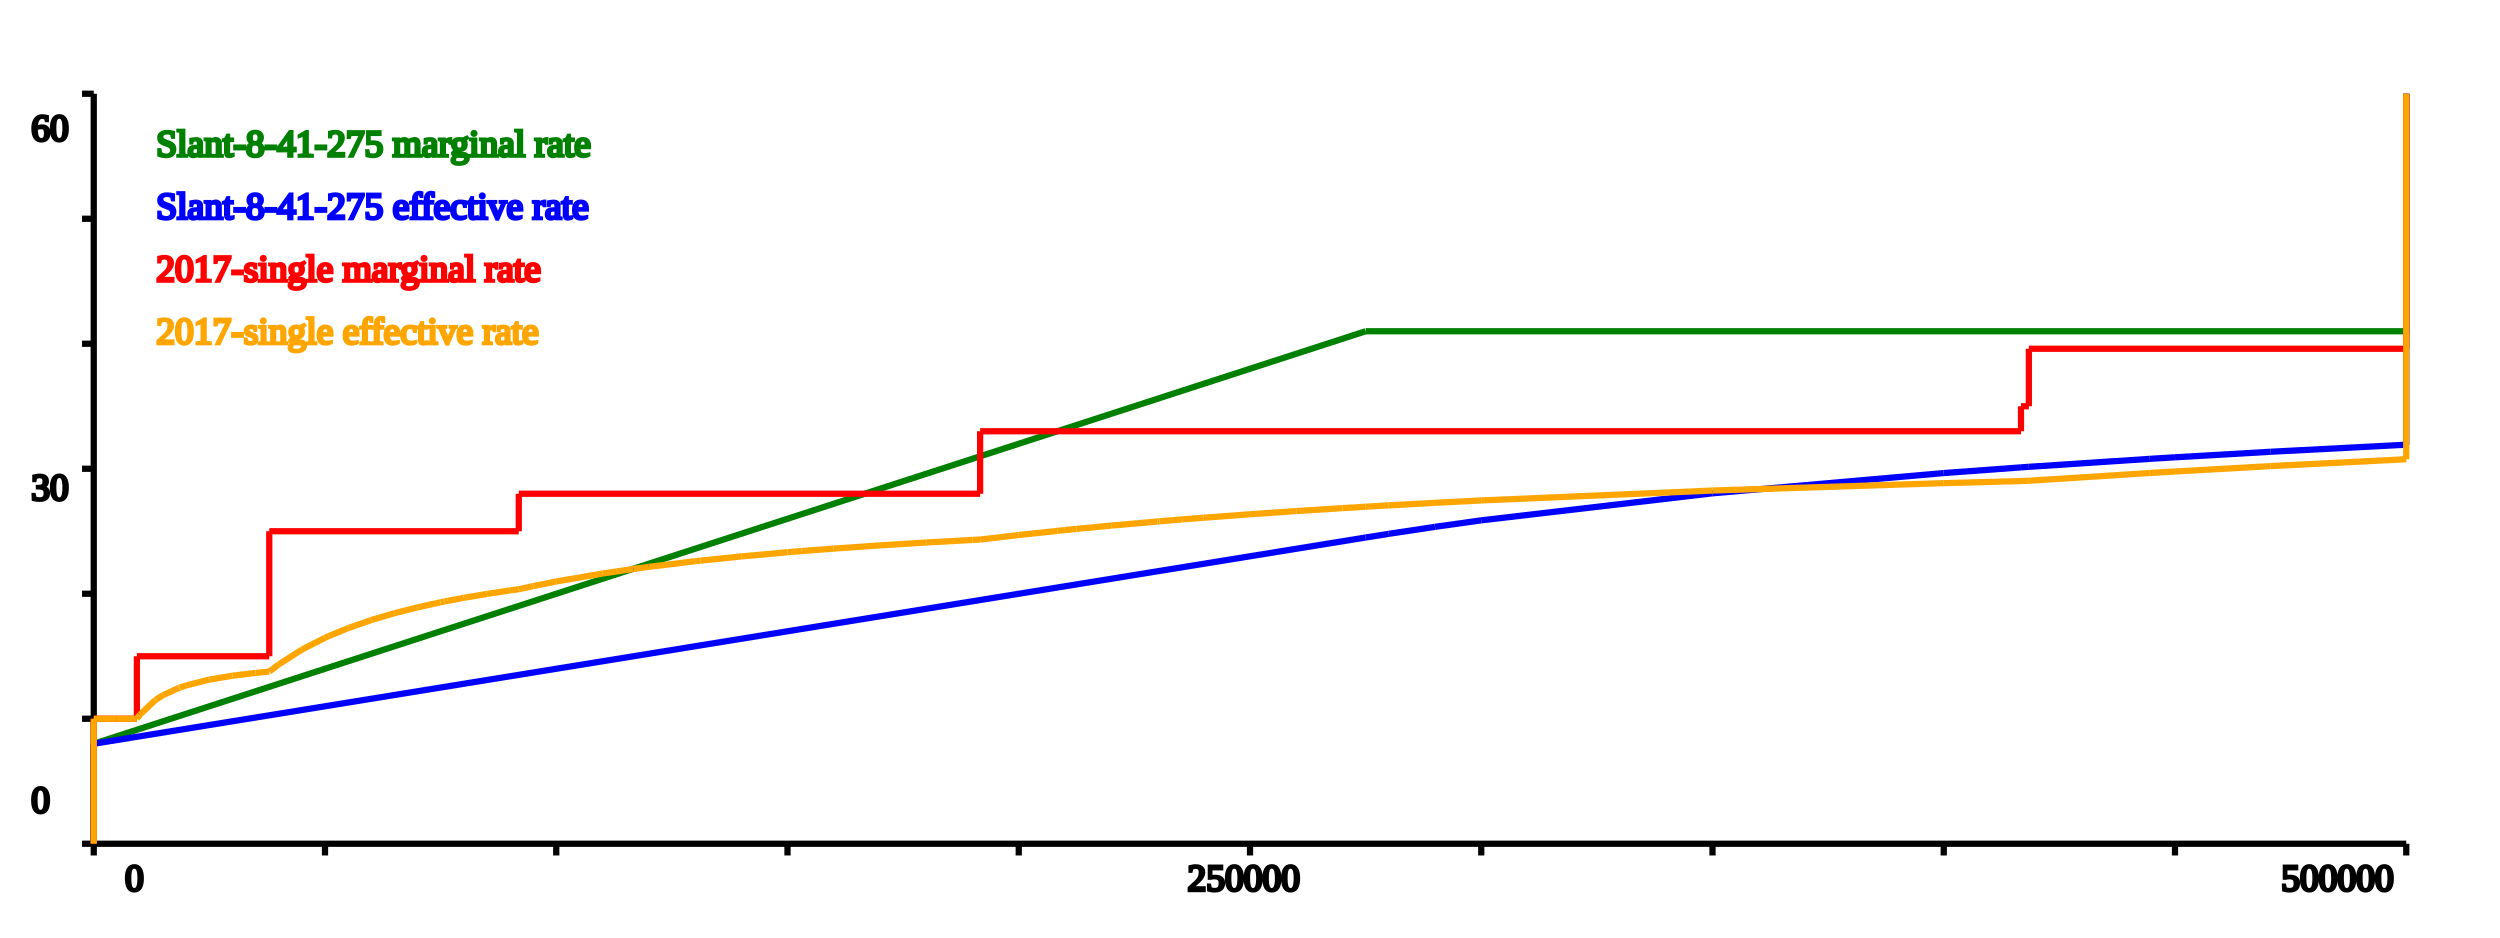
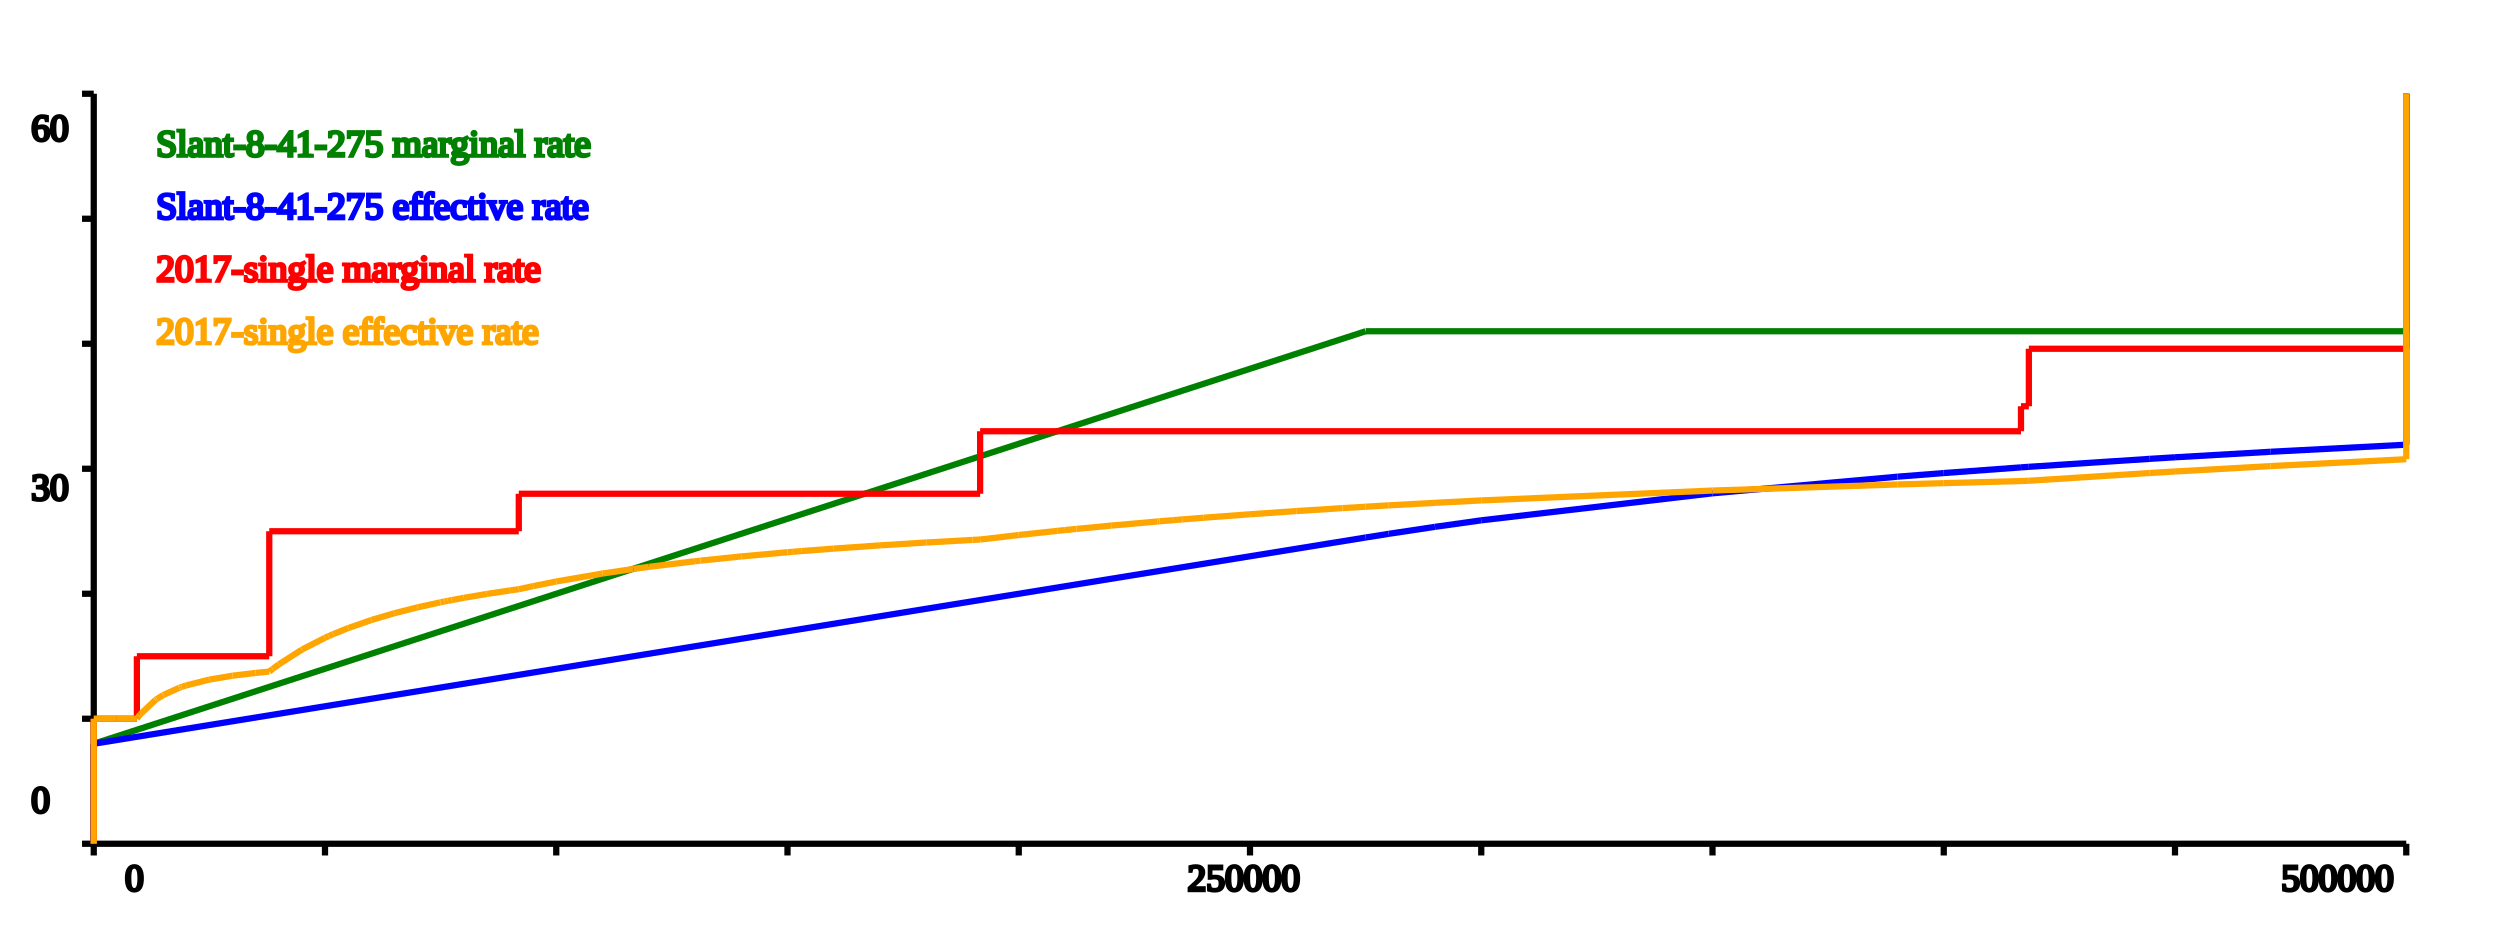
<svg xmlns="http://www.w3.org/2000/svg" height="300" width="800">
-   <g id="n9735605">
-     <g id="axis7232382" />
-     <g id="axisn2566753">
+   <g id="n4329508">
+     <g id="axis8202741" />
+     <g id="axisn8411860">
      <line style="stroke: black; stroke-width: 2" x1="30" x2="770" y1="270" y2="270" />
      <line style="stroke: black; stroke-width: 2" x1="30" x2="30" y1="30" y2="270" />
      <line style="stroke: black; stroke-width: 2" x1="30" x2="30" y1="270" y2="273.75" />
      <text transform="rotate(90,30,277.5)" x="30" y="277.5" />
      <text transform="rotate(90,29.99926,277.5)" x="29.999" y="277.5" />
      <line style="stroke: black; stroke-width: 2" x1="104" x2="104" y1="270" y2="273.75" />
      <text transform="rotate(90,104,277.5)" x="104" y="277.5" />
      <text transform="rotate(90,103.9993,277.5)" x="103.999" y="277.5" />
      <line style="stroke: black; stroke-width: 2" x1="178" x2="178" y1="270" y2="273.75" />
      <text transform="rotate(90,178,277.5)" x="178" y="277.5" />
      <text transform="rotate(90,177.9993,277.5)" x="177.999" y="277.5" />
      <line style="stroke: black; stroke-width: 2" x1="252" x2="252" y1="270" y2="273.75" />
      <text transform="rotate(90,252,277.5)" x="252" y="277.5" />
      <text transform="rotate(90,251.9993,277.5)" x="251.999" y="277.5" />
      <line style="stroke: black; stroke-width: 2" x1="326" x2="326" y1="270" y2="273.75" />
      <text transform="rotate(90,326,277.5)" x="326" y="277.5" />
      <text transform="rotate(90,325.9993,277.5)" x="325.999" y="277.5" />
      <line style="stroke: black; stroke-width: 2" x1="400" x2="400" y1="270" y2="273.75" />
      <text transform="rotate(90,400,277.5)" x="400" y="277.5" />
      <text transform="rotate(90,399.9993,277.5)" x="399.999" y="277.5" />
      <line style="stroke: black; stroke-width: 2" x1="474" x2="474" y1="270" y2="273.75" />
      <text transform="rotate(90,474,277.5)" x="474" y="277.5" />
      <text transform="rotate(90,473.9993,277.5)" x="473.999" y="277.5" />
      <line style="stroke: black; stroke-width: 2" x1="548" x2="548" y1="270" y2="273.75" />
      <text transform="rotate(90,548,277.5)" x="548" y="277.5" />
      <text transform="rotate(90,547.9993,277.5)" x="547.999" y="277.5" />
      <line style="stroke: black; stroke-width: 2" x1="622" x2="622" y1="270" y2="273.75" />
      <text transform="rotate(90,622,277.5)" x="622" y="277.5" />
      <text transform="rotate(90,621.9993,277.5)" x="621.999" y="277.5" />
      <line style="stroke: black; stroke-width: 2" x1="696" x2="696" y1="270" y2="273.75" />
      <text transform="rotate(90,696,277.5)" x="696" y="277.5" />
      <text transform="rotate(90,695.9993,277.5)" x="695.999" y="277.5" />
      <line style="stroke: black; stroke-width: 2" x1="770" x2="770" y1="270" y2="273.75" />
      <text transform="rotate(90,770,277.5)" x="770" y="277.5" />
      <text transform="rotate(90,769.9993,277.5)" x="769.999" y="277.5" />
      <line style="stroke: black; stroke-width: 2" x1="30" x2="26.25" y1="270" y2="270" />
      <text x="0" y="270" />
      <text x="29.999" y="270" />
      <line style="stroke: black; stroke-width: 2" x1="30" x2="26.25" y1="230" y2="230" />
      <text x="0" y="230" />
      <text x="30.014" y="230" />
      <line style="stroke: black; stroke-width: 2" x1="30" x2="26.25" y1="190" y2="190" />
      <text x="0" y="190" />
      <text x="30.029" y="190" />
      <line style="stroke: black; stroke-width: 2" x1="30" x2="26.25" y1="150" y2="150" />
      <text x="0" y="150" />
      <text x="30.044" y="150" />
      <line style="stroke: black; stroke-width: 2" x1="30" x2="26.25" y1="110" y2="110" />
      <text x="0" y="110" />
      <text x="30.058" y="110" />
      <line style="stroke: black; stroke-width: 2" x1="30" x2="26.25" y1="70" y2="70" />
      <text x="0" y="70" />
      <text x="30.073" y="70" />
      <line style="stroke: black; stroke-width: 2" x1="30" x2="26.25" y1="30" y2="30" />
      <text x="0" y="30" />
      <text x="30.088" y="30" />
    </g>
  </g>
  <text fill="black" stroke="black" x="40" y="285">0</text>
  <text fill="black" stroke="black" x="380" y="285">250000</text>
  <text fill="black" stroke="black" x="730" y="285">500000</text>
  <text fill="black" stroke="black" x="10" y="260">0</text>
  <text fill="black" stroke="black" x="10" y="160">30</text>
  <text fill="black" stroke="black" x="10" y="45">60</text>
-   <g id="n5861027">
-     <g id="line0179678" />
-     <g id="linen3895992">
+   <g id="n1687828">
+     <g id="line4432385" />
+     <g id="linen3721841">
      <line style="fill: green; stroke: green; stroke-width: 2" x1="30" x2="30" y1="270" y2="238" />
      <line style="fill: green; stroke: green; stroke-width: 2" x1="30" x2="437" y1="238" y2="106" />
      <line style="fill: green; stroke: green; stroke-width: 2" x1="437" x2="770" y1="106" y2="106" />
      <line style="fill: green; stroke: green; stroke-width: 2" x1="770" x2="770" y1="106" y2="30" />
    </g>
  </g>
  <text fill="green" stroke="green" x="50" y="50">Slant-8-41-275 marginal rate</text>
-   <g id="n6020812">
-     <g id="line3405099" />
-     <g id="linen7183627">
+   <g id="n6472603">
+     <g id="line8108629" />
+     <g id="linen9251465">
      <line style="fill: blue; stroke: blue; stroke-width: 2" x1="30" x2="30" y1="270" y2="238" />
      <line style="fill: blue; stroke: blue; stroke-width: 2" x1="30" x2="437" y1="238" y2="172" />
      <line style="fill: blue; stroke: blue; stroke-width: 2" x1="437" x2="444.4" y1="172" y2="170.821" />
      <line style="fill: blue; stroke: blue; stroke-width: 2" x1="444.4" x2="459.2" y1="170.821" y2="168.586" />
      <line style="fill: blue; stroke: blue; stroke-width: 2" x1="459.2" x2="474" y1="168.586" y2="166.5" />
      <line style="fill: blue; stroke: blue; stroke-width: 2" x1="474" x2="548" y1="166.5" y2="157.857" />
-       <line style="fill: blue; stroke: blue; stroke-width: 2" x1="548" x2="622" y1="157.857" y2="151.375" />
+       <line style="fill: blue; stroke: blue; stroke-width: 2" x1="548" x2="607.2" y1="157.857" y2="152.538" />
+       <line style="fill: blue; stroke: blue; stroke-width: 2" x1="607.2" x2="622" y1="152.538" y2="151.375" />
      <line style="fill: blue; stroke: blue; stroke-width: 2" x1="622" x2="646.716" y1="151.375" y2="149.557" />
      <line style="fill: blue; stroke: blue; stroke-width: 2" x1="646.716" x2="649.232" y1="149.557" y2="149.38" />
      <line style="fill: blue; stroke: blue; stroke-width: 2" x1="649.232" x2="687.934" y1="149.38" y2="146.828" />
      <line style="fill: blue; stroke: blue; stroke-width: 2" x1="687.934" x2="696" y1="146.828" y2="146.333" />
      <line style="fill: blue; stroke: blue; stroke-width: 2" x1="696" x2="726.636" y1="146.333" y2="144.56" />
      <line style="fill: blue; stroke: blue; stroke-width: 2" x1="726.636" x2="770" y1="144.56" y2="142.3" />
      <line style="fill: blue; stroke: blue; stroke-width: 2" x1="770" x2="770" y1="142.3" y2="30" />
    </g>
  </g>
  <text fill="blue" stroke="blue" x="50" y="70">Slant-8-41-275 effective rate</text>
-   <g id="n0199328">
-     <g id="line7639043" />
-     <g id="linen9930015">
+   <g id="n5805236">
+     <g id="line6986987" />
+     <g id="linen9836394">
      <line style="fill: red; stroke: red; stroke-width: 2" x1="30" x2="30" y1="270" y2="230" />
      <line style="fill: red; stroke: red; stroke-width: 2" x1="30" x2="43.801" y1="230" y2="230" />
      <line style="fill: red; stroke: red; stroke-width: 2" x1="43.801" x2="43.801" y1="230" y2="210" />
      <line style="fill: red; stroke: red; stroke-width: 2" x1="43.801" x2="86.166" y1="210" y2="210" />
      <line style="fill: red; stroke: red; stroke-width: 2" x1="86.166" x2="86.166" y1="210" y2="170" />
      <line style="fill: red; stroke: red; stroke-width: 2" x1="86.166" x2="166.012" y1="170" y2="170" />
      <line style="fill: red; stroke: red; stroke-width: 2" x1="166.012" x2="166.012" y1="170" y2="158" />
      <line style="fill: red; stroke: red; stroke-width: 2" x1="166.012" x2="313.642" y1="158" y2="158" />
      <line style="fill: red; stroke: red; stroke-width: 2" x1="313.642" x2="313.642" y1="158" y2="138" />
      <line style="fill: red; stroke: red; stroke-width: 2" x1="313.642" x2="646.716" y1="138" y2="138" />
      <line style="fill: red; stroke: red; stroke-width: 2" x1="646.716" x2="646.716" y1="138" y2="130" />
      <line style="fill: red; stroke: red; stroke-width: 2" x1="646.716" x2="649.232" y1="130" y2="130" />
      <line style="fill: red; stroke: red; stroke-width: 2" x1="649.232" x2="649.232" y1="130" y2="111.6" />
      <line style="fill: red; stroke: red; stroke-width: 2" x1="649.232" x2="770" y1="111.6" y2="111.6" />
      <line style="fill: red; stroke: red; stroke-width: 2" x1="770" x2="770" y1="111.6" y2="30" />
    </g>
  </g>
  <text fill="red" stroke="red" x="50" y="90">2017-single marginal rate</text>
-   <g id="n8098584">
-     <g id="line3039085" />
-     <g id="linen5861500">
+   <g id="n5573899">
+     <g id="line6737205" />
+     <g id="linen0194917">
      <line style="fill: orange; stroke: orange; stroke-width: 2" x1="30" x2="30" y1="270" y2="230" />
      <line style="fill: orange; stroke: orange; stroke-width: 2" x1="30" x2="37.4" y1="230" y2="230" />
      <line style="fill: orange; stroke: orange; stroke-width: 2" x1="37.4" x2="43.801" y1="230" y2="230" />
-       <line style="fill: orange; stroke: orange; stroke-width: 2" x1="43.801" x2="44.8" y1="230" y2="228.65" />
+       <line style="fill: orange; stroke: orange; stroke-width: 2" x1="43.801" x2="44.097" y1="230" y2="229.58" />
+       <line style="fill: orange; stroke: orange; stroke-width: 2" x1="44.097" x2="44.8" y1="229.58" y2="228.65" />
      <line style="fill: orange; stroke: orange; stroke-width: 2" x1="44.8" x2="49.758" y1="228.65" y2="223.97" />
-       <line style="fill: orange; stroke: orange; stroke-width: 2" x1="49.758" x2="52.2" y1="223.97" y2="222.433" />
+       <line style="fill: orange; stroke: orange; stroke-width: 2" x1="49.758" x2="50.128" y1="223.97" y2="223.713" />
+       <line style="fill: orange; stroke: orange; stroke-width: 2" x1="50.128" x2="52.2" y1="223.713" y2="222.433" />
      <line style="fill: orange; stroke: orange; stroke-width: 2" x1="52.2" x2="57.306" y1="222.433" y2="220.108" />
      <line style="fill: orange; stroke: orange; stroke-width: 2" x1="57.306" x2="57.602" y1="220.108" y2="220" />
-       <line style="fill: orange; stroke: orange; stroke-width: 2" x1="57.602" x2="59.6" y1="220" y2="219.325" />
+       <line style="fill: orange; stroke: orange; stroke-width: 2" x1="57.602" x2="58.194" y1="220" y2="219.79" />
+       <line style="fill: orange; stroke: orange; stroke-width: 2" x1="58.194" x2="59.6" y1="219.79" y2="219.325" />
      <line style="fill: orange; stroke: orange; stroke-width: 2" x1="59.6" x2="67" y1="219.325" y2="217.46" />
      <line style="fill: orange; stroke: orange; stroke-width: 2" x1="67" x2="74.4" y1="217.46" y2="216.217" />
      <line style="fill: orange; stroke: orange; stroke-width: 2" x1="74.4" x2="81.8" y1="216.217" y2="215.329" />
      <line style="fill: orange; stroke: orange; stroke-width: 2" x1="81.8" x2="86.166" y1="215.329" y2="214.914" />
-       <line style="fill: orange; stroke: orange; stroke-width: 2" x1="86.166" x2="89.2" y1="214.914" y2="212.613" />
+       <line style="fill: orange; stroke: orange; stroke-width: 2" x1="86.166" x2="87.276" y1="214.914" y2="214.044" />
+       <line style="fill: orange; stroke: orange; stroke-width: 2" x1="87.276" x2="89.2" y1="214.044" y2="212.613" />
      <line style="fill: orange; stroke: orange; stroke-width: 2" x1="89.2" x2="96.6" y1="212.613" y2="207.878" />
      <line style="fill: orange; stroke: orange; stroke-width: 2" x1="96.6" x2="104" y1="207.878" y2="204.09" />
      <line style="fill: orange; stroke: orange; stroke-width: 2" x1="104" x2="105.184" y1="204.09" y2="203.553" />
-       <line style="fill: orange; stroke: orange; stroke-width: 2" x1="105.184" x2="111.4" y1="203.553" y2="200.991" />
+       <line style="fill: orange; stroke: orange; stroke-width: 2" x1="105.184" x2="106.664" y1="203.553" y2="202.905" />
+       <line style="fill: orange; stroke: orange; stroke-width: 2" x1="106.664" x2="111.4" y1="202.905" y2="200.991" />
      <line style="fill: orange; stroke: orange; stroke-width: 2" x1="111.4" x2="118.8" y1="200.991" y2="198.408" />
      <line style="fill: orange; stroke: orange; stroke-width: 2" x1="118.8" x2="126.2" y1="198.408" y2="196.223" />
      <line style="fill: orange; stroke: orange; stroke-width: 2" x1="126.2" x2="133.6" y1="196.223" y2="194.35" />
      <line style="fill: orange; stroke: orange; stroke-width: 2" x1="133.6" x2="140.852" y1="194.35" y2="192.757" />
      <line style="fill: orange; stroke: orange; stroke-width: 2" x1="140.852" x2="141" y1="192.757" y2="192.727" />
      <line style="fill: orange; stroke: orange; stroke-width: 2" x1="141" x2="142.332" y1="192.727" y2="192.457" />
      <line style="fill: orange; stroke: orange; stroke-width: 2" x1="142.332" x2="143.294" y1="192.457" y2="192.266" />
-       <line style="fill: orange; stroke: orange; stroke-width: 2" x1="143.294" x2="148.4" y1="192.266" y2="191.306" />
+       <line style="fill: orange; stroke: orange; stroke-width: 2" x1="143.294" x2="144.552" y1="192.266" y2="192.022" />
+       <line style="fill: orange; stroke: orange; stroke-width: 2" x1="144.552" x2="148.4" y1="192.022" y2="191.306" />
      <line style="fill: orange; stroke: orange; stroke-width: 2" x1="148.4" x2="155.8" y1="191.306" y2="190.053" />
      <line style="fill: orange; stroke: orange; stroke-width: 2" x1="155.8" x2="163.2" y1="190.053" y2="188.939" />
      <line style="fill: orange; stroke: orange; stroke-width: 2" x1="163.2" x2="166.012" y1="188.939" y2="188.547" />
      <line style="fill: orange; stroke: orange; stroke-width: 2" x1="166.012" x2="170.6" y1="188.547" y2="187.551" />
      <line style="fill: orange; stroke: orange; stroke-width: 2" x1="170.6" x2="178" y1="187.551" y2="186.073" />
      <line style="fill: orange; stroke: orange; stroke-width: 2" x1="178" x2="192.8" y1="186.073" y2="183.521" />
      <line style="fill: orange; stroke: orange; stroke-width: 2" x1="192.8" x2="202.679" y1="183.521" y2="182.061" />
      <line style="fill: orange; stroke: orange; stroke-width: 2" x1="202.679" x2="207.6" y1="182.061" y2="181.394" />
      <line style="fill: orange; stroke: orange; stroke-width: 2" x1="207.6" x2="222.4" y1="181.394" y2="179.595" />
      <line style="fill: orange; stroke: orange; stroke-width: 2" x1="222.4" x2="224.176" y1="179.595" y2="179.397" />
      <line style="fill: orange; stroke: orange; stroke-width: 2" x1="224.176" x2="237.2" y1="179.397" y2="178.052" />
      <line style="fill: orange; stroke: orange; stroke-width: 2" x1="237.2" x2="252" y1="178.052" y2="176.715" />
      <line style="fill: orange; stroke: orange; stroke-width: 2" x1="252" x2="253.776" y1="176.715" y2="176.567" />
      <line style="fill: orange; stroke: orange; stroke-width: 2" x1="253.776" x2="256.588" y1="176.567" y2="176.336" />
      <line style="fill: orange; stroke: orange; stroke-width: 2" x1="256.588" x2="266.8" y1="176.336" y2="175.546" />
      <line style="fill: orange; stroke: orange; stroke-width: 2" x1="266.8" x2="281.6" y1="175.546" y2="174.514" />
      <line style="fill: orange; stroke: orange; stroke-width: 2" x1="281.6" x2="296.4" y1="174.514" y2="173.596" />
      <line style="fill: orange; stroke: orange; stroke-width: 2" x1="296.4" x2="311.2" y1="173.596" y2="172.775" />
      <line style="fill: orange; stroke: orange; stroke-width: 2" x1="311.2" x2="313.642" y1="172.775" y2="172.648" />
      <line style="fill: orange; stroke: orange; stroke-width: 2" x1="313.642" x2="326" y1="172.648" y2="171.202" />
      <line style="fill: orange; stroke: orange; stroke-width: 2" x1="326" x2="338.358" y1="171.202" y2="169.871" />
      <line style="fill: orange; stroke: orange; stroke-width: 2" x1="338.358" x2="340.8" y1="169.871" y2="169.62" />
      <line style="fill: orange; stroke: orange; stroke-width: 2" x1="340.8" x2="344.5" y1="169.62" y2="169.248" />
      <line style="fill: orange; stroke: orange; stroke-width: 2" x1="344.5" x2="355.6" y1="169.248" y2="168.183" />
      <line style="fill: orange; stroke: orange; stroke-width: 2" x1="355.6" x2="370.4" y1="168.183" y2="166.871" />
      <line style="fill: orange; stroke: orange; stroke-width: 2" x1="370.4" x2="371.066" y1="166.871" y2="166.814" />
      <line style="fill: orange; stroke: orange; stroke-width: 2" x1="371.066" x2="375.358" y1="166.814" y2="166.456" />
      <line style="fill: orange; stroke: orange; stroke-width: 2" x1="375.358" x2="378.318" y1="166.456" y2="166.215" />
      <line style="fill: orange; stroke: orange; stroke-width: 2" x1="378.318" x2="385.2" y1="166.215" y2="165.668" />
      <line style="fill: orange; stroke: orange; stroke-width: 2" x1="385.2" x2="400" y1="165.668" y2="164.561" />
      <line style="fill: orange; stroke: orange; stroke-width: 2" x1="400" x2="414.8" y1="164.561" y2="163.54" />
      <line style="fill: orange; stroke: orange; stroke-width: 2" x1="414.8" x2="429.6" y1="163.54" y2="162.594" />
      <line style="fill: orange; stroke: orange; stroke-width: 2" x1="429.6" x2="437" y1="162.594" y2="162.147" />
      <line style="fill: orange; stroke: orange; stroke-width: 2" x1="437" x2="444.4" y1="162.147" y2="161.715" />
      <line style="fill: orange; stroke: orange; stroke-width: 2" x1="444.4" x2="459.2" y1="161.715" y2="160.898" />
      <line style="fill: orange; stroke: orange; stroke-width: 2" x1="459.2" x2="474" y1="160.898" y2="160.134" />
      <line style="fill: orange; stroke: orange; stroke-width: 2" x1="474" x2="548" y1="160.134" y2="156.972" />
-       <line style="fill: orange; stroke: orange; stroke-width: 2" x1="548" x2="622" y1="156.972" y2="154.601" />
+       <line style="fill: orange; stroke: orange; stroke-width: 2" x1="548" x2="607.2" y1="156.972" y2="155.026" />
+       <line style="fill: orange; stroke: orange; stroke-width: 2" x1="607.2" x2="622" y1="155.026" y2="154.601" />
      <line style="fill: orange; stroke: orange; stroke-width: 2" x1="622" x2="646.716" y1="154.601" y2="153.935" />
      <line style="fill: orange; stroke: orange; stroke-width: 2" x1="646.716" x2="649.232" y1="153.935" y2="153.838" />
      <line style="fill: orange; stroke: orange; stroke-width: 2" x1="649.232" x2="687.934" y1="153.838" y2="151.354" />
      <line style="fill: orange; stroke: orange; stroke-width: 2" x1="687.934" x2="696" y1="151.354" y2="150.872" />
      <line style="fill: orange; stroke: orange; stroke-width: 2" x1="696" x2="726.636" y1="150.872" y2="149.145" />
      <line style="fill: orange; stroke: orange; stroke-width: 2" x1="726.636" x2="770" y1="149.145" y2="146.945" />
      <line style="fill: orange; stroke: orange; stroke-width: 2" x1="770" x2="770" y1="146.945" y2="30" />
    </g>
  </g>
  <text fill="orange" stroke="orange" x="50" y="110">2017-single effective rate</text>
</svg>
